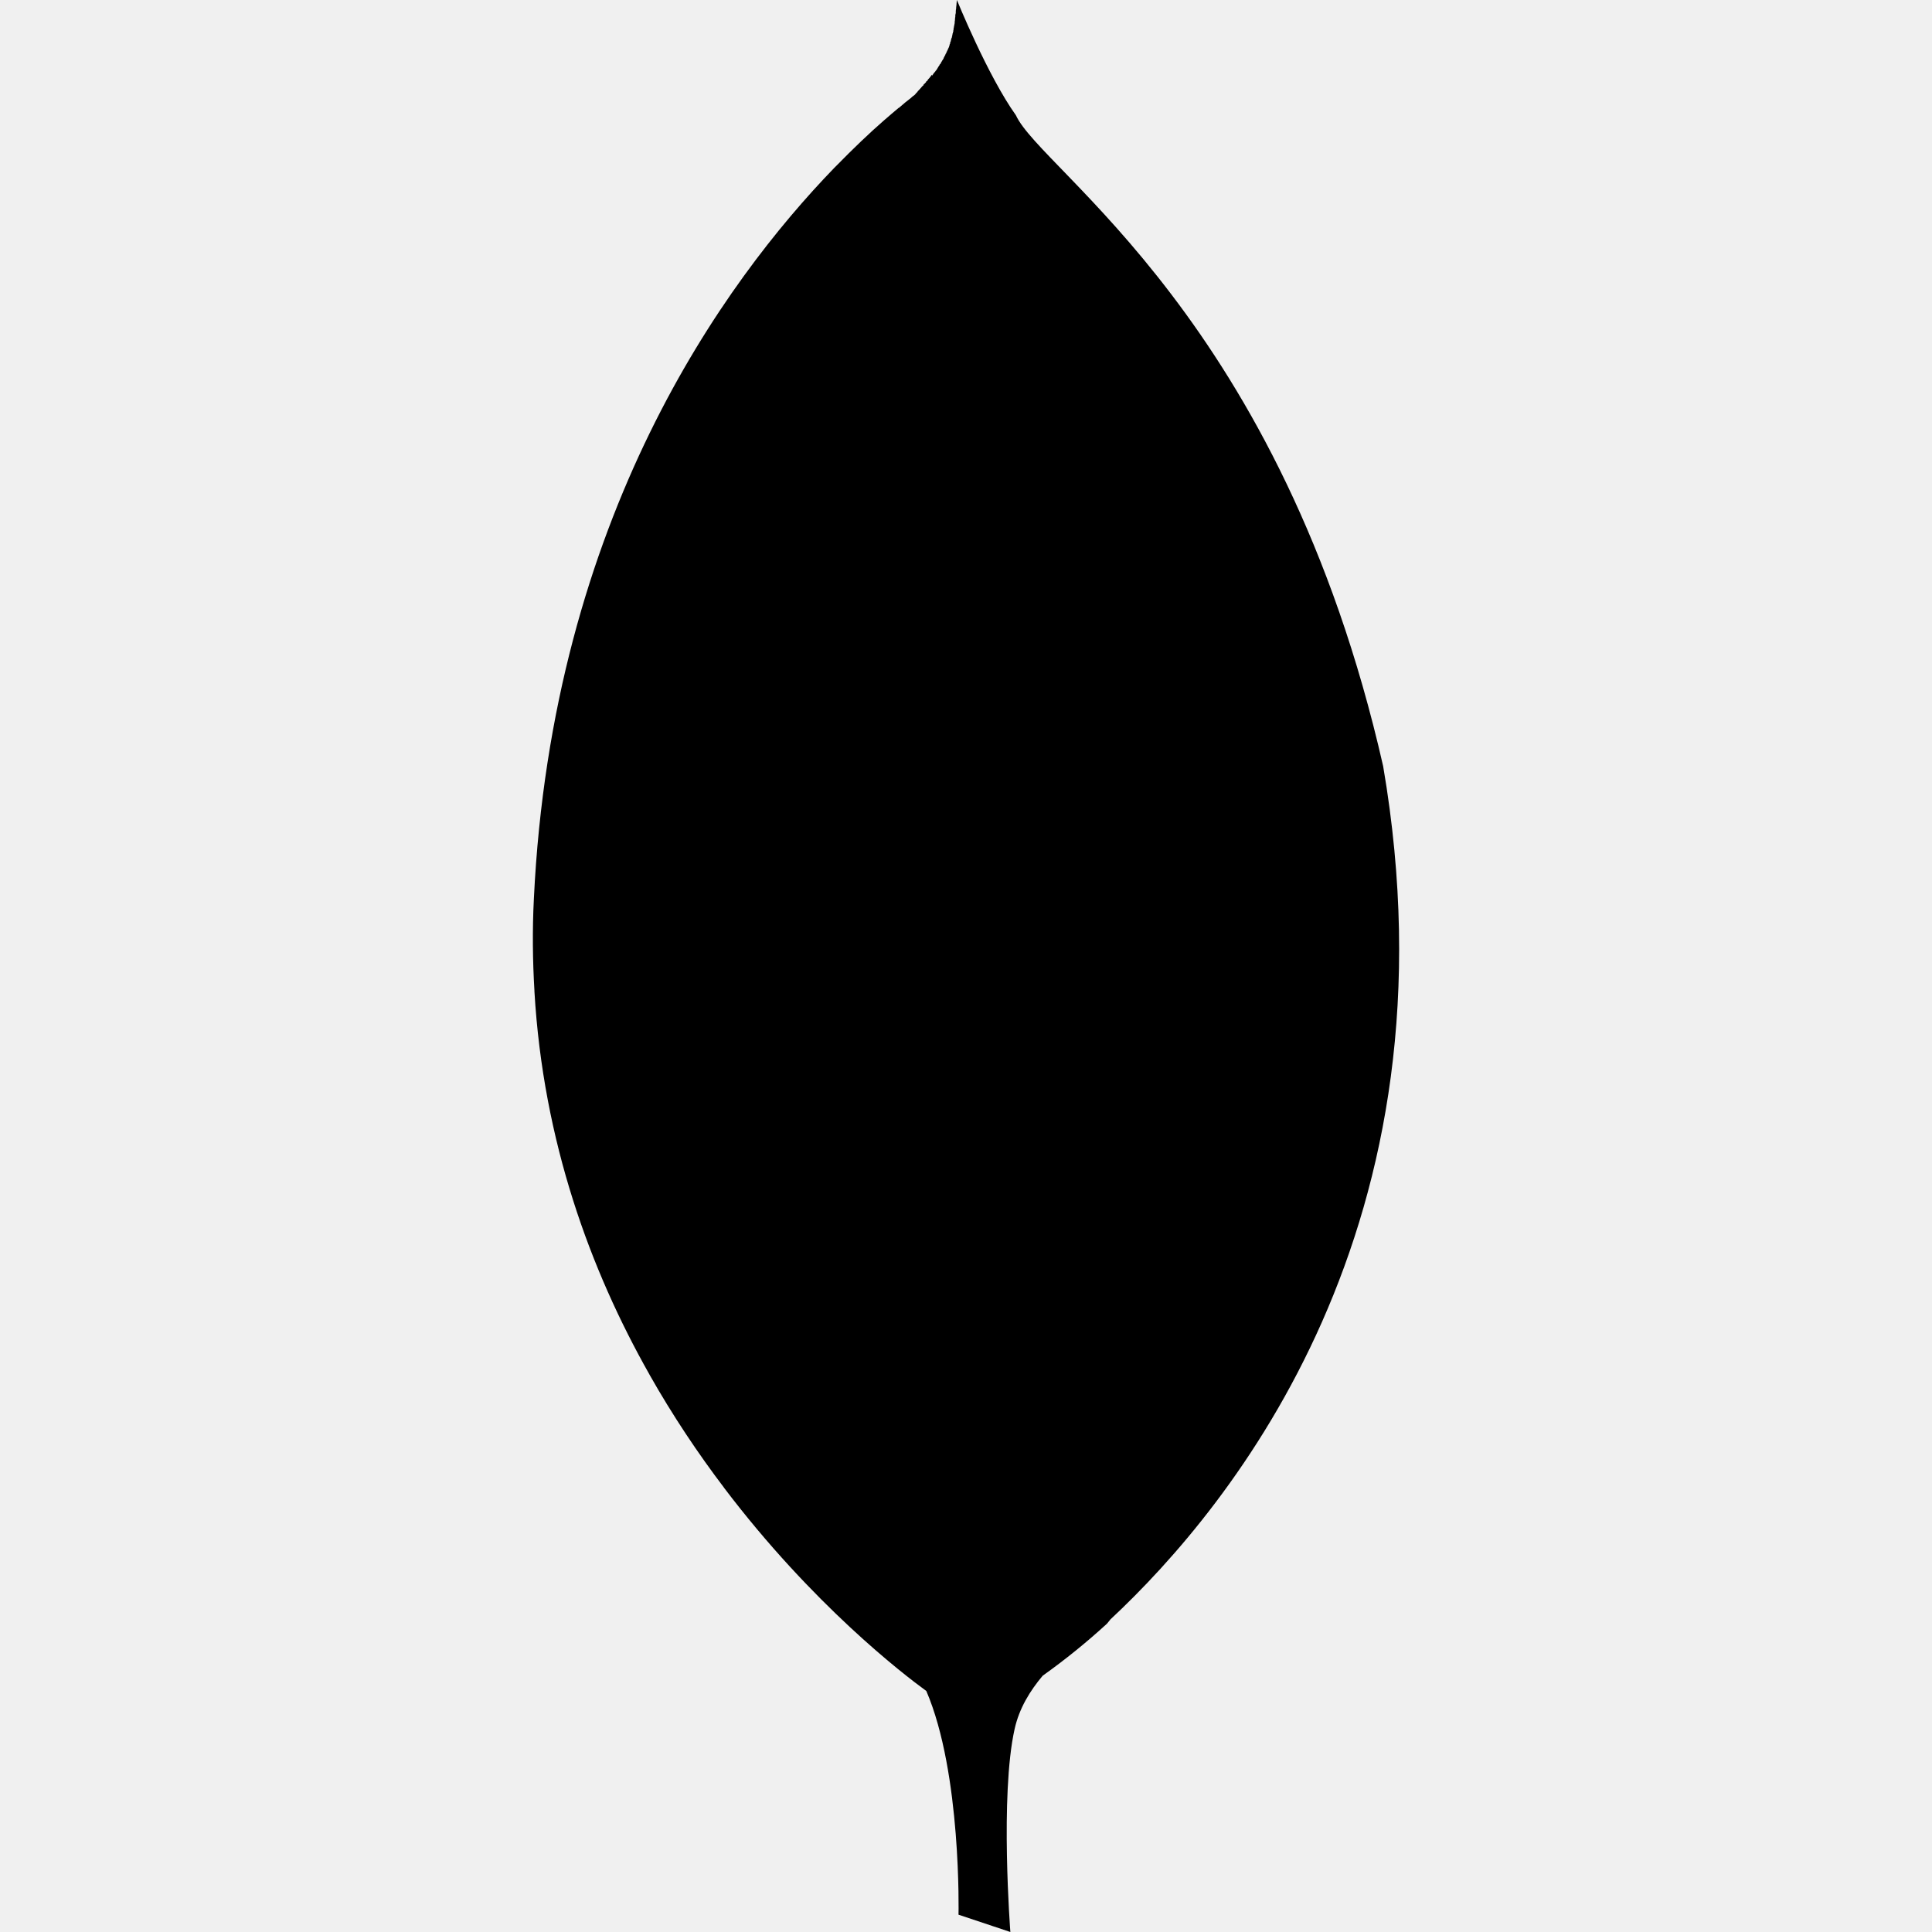
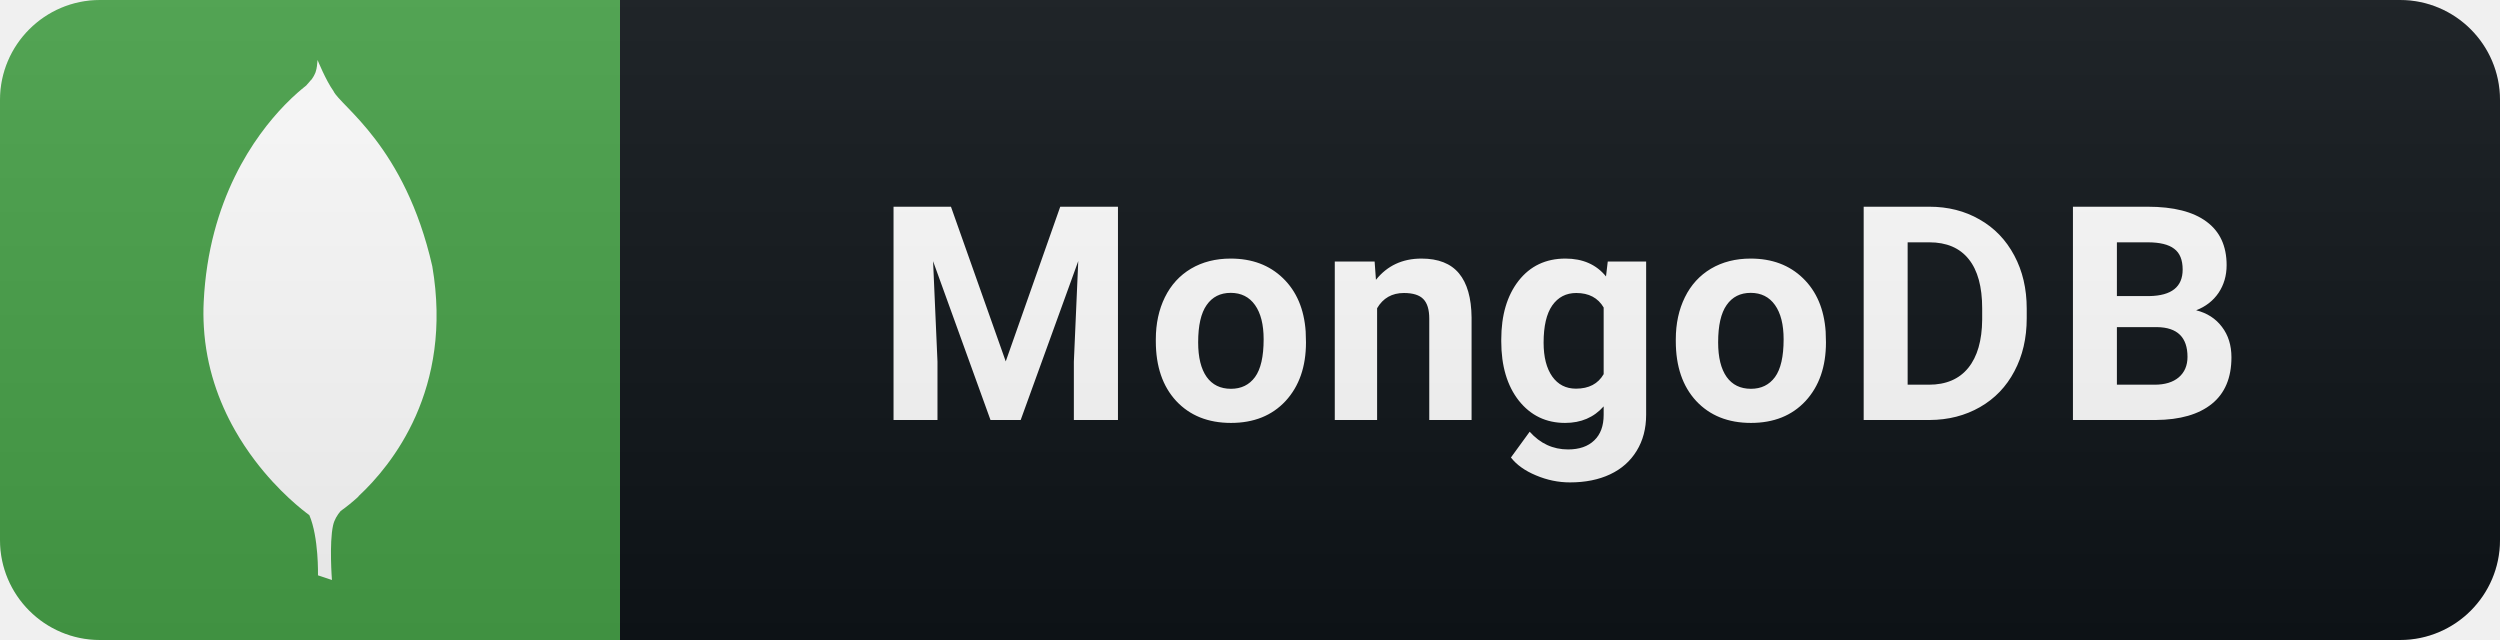
- <svg xmlns="http://www.w3.org/2000/svg" role="img" viewBox="0 0 24 24">
-   <path d="M17.182 9.518c-1.263-5.56-4.242-7.387-4.562-8.086C12.268.939 11.887 0 11.887 0l-.005.049v.013h-.001a.574.574 0 00-.004.039v.015h-.002l-.002.026v.026h-.003c-.001.008-.001.018-.003.025v.021h-.002c0 .007 0 .015-.002.021v.02h-.002l-.002.032v.002l-.01.05v.008h-.001l-.003.012v.017h-.003v.022h-.005v.018h-.005v.021h-.004v.019h-.004v.017h-.006v.014h-.004v.018h-.004v.014h-.005v.013h-.003v.015h-.004l-.001.004v.01h-.003l-.001.006v.006h-.002a.044.044 0 00-.002.01l-.01.021v.002a.03.03 0 00-.005.007v.008h-.004v.008h-.005v.008h-.003v.01h-.006v.014h-.004v.004h-.004v.008h-.004v.011h-.004v.008h-.006v.011h-.004v.008h-.005v.008h-.003v.01h-.005v.008h-.004v.006h-.004v.008h-.006V.76h-.004v.006h-.005v.008h-.004v.011h-.005v.004h-.003v.008h-.006v.004h-.004v.01h-.004v.004h-.004v.008h-.005v.006h-.003l-.002.004v.004h-.002l-.002.004v.001h-.001a.016.016 0 01-.004.007v.003h-.001l-.012.018v.001l-.01.01v.002l-.003.003v.003h-.002l-.003.003v.001h-.001l-.003.004v.004h-.003l-.002.002v.002h-.002c0 .002-.002.002-.002.003v.003h-.004l-.002.003V.92h-.003v.004h-.004V.93h-.004v.008h-.005V.93h-.005v.004h-.004V.94h-.005v.008h-.005v.004h-.004v.006h-.004v.004h-.004V.97h-.006v.004h-.004V.98h-.005v.004h-.004v.005h-.005v.01h-.002v.004h-.006v.005h-.004v.002h-.004v.004h-.005v.01h-.004v.004h-.005v.004h-.004v.006h-.005v.004h-.005v.004h-.004v.004h-.004v.01h-.004v.005h-.006v.004h-.004v.004h-.005v.006h-.004v.004h-.005v.007h-.004v.004h-.006V1.1h-.002v.004h-.004v.004h-.005v.004h-.004v.006h-.005v.004h-.003l-.001.002v.002h-.002l-.004.004-.004.003v.006h-.004v.005h-.004v.004h-.004v.004h-.003l-.003.003v.003h-.002l-.002.002v.003h-.002c-.005.006-.007.01-.014.016a.366.366 0 00-.051.042l-.022.017v.001h-.001a2.821 2.821 0 01-.05.039v.001l-.073.062V1.34h-.002c-.057.047-.117.1-.186.159V1.5h-.001c-.17.148-.37.338-.595.568l-.015.015-.004.004c-1.36 1.407-3.503 4.339-3.73 9.077-.02.392-.015.773.007 1.144v.009c.109 1.867.695 3.461 1.428 4.756v.001c.292.516.607.985.926 1.405v.001c1.102 1.455 2.227 2.317 2.514 2.526.44 1.023.4 2.779.4 2.779l.644.215s-.131-1.701.053-2.522c.057-.257.192-.476.349-.662a8.38 8.38 0 00.797-.645c.018-.019.028-.036.044-.054 1.52-1.418 4.362-4.91 3.388-10.599z" />
+ <svg xmlns="http://www.w3.org/2000/svg" width="125" height="32" viewBox="0 0 125 32" fill="none">
+   <path d="M120 0H31V32H120C122.761 32 125 29.761 125 27V5C125 2.239 122.761 0 120 0Z" fill="#0F1418" />
+   <path d="M31 0H5C2.239 0 0 2.239 0 5V27C0 29.761 2.239 32 5 32H31V0Z" fill="#47A248" />
+   <path d="M21.614 13.311C20.246 7.288 17.018 5.309 16.672 4.551C16.29 4.017 15.878 3 15.878 3L15.872 3.053V3.067H15.871C15.869 3.081 15.868 3.095 15.867 3.109V3.126H15.865L15.862 3.154V3.182H15.859C15.858 3.191 15.858 3.201 15.856 3.209V3.232H15.854C15.854 3.239 15.854 3.248 15.852 3.255V3.276H15.849L15.847 3.311V3.313L15.836 3.367V3.376H15.835L15.832 3.389V3.407H15.829V3.431H15.823V3.451H15.818V3.473H15.814V3.494H15.809V3.512H15.803V3.528H15.799V3.547H15.794V3.562H15.789V3.576H15.786V3.593H15.781L15.78 3.597V3.608H15.777L15.776 3.614V3.621H15.774C15.772 3.624 15.772 3.628 15.771 3.632L15.761 3.654V3.656C15.758 3.659 15.757 3.661 15.755 3.664V3.673H15.751V3.681H15.745V3.69H15.742V3.701H15.736V3.716H15.731V3.72H15.727V3.729H15.723V3.741H15.718V3.75H15.712V3.762H15.707V3.77H15.702V3.779H15.699V3.79H15.693V3.798H15.689V3.805H15.685V3.814H15.678V3.823H15.674V3.83H15.668V3.838H15.664V3.85H15.659V3.855H15.655V3.863H15.649V3.868H15.645V3.879H15.64V3.883H15.636V3.892H15.631V3.898H15.627L15.625 3.902V3.907H15.623L15.621 3.911V3.912H15.62C15.619 3.915 15.617 3.918 15.615 3.92V3.923H15.614L15.601 3.942V3.944L15.591 3.954V3.957L15.587 3.96V3.963H15.585L15.582 3.966V3.967H15.581L15.578 3.972V3.976H15.574L15.572 3.978V3.98H15.57C15.57 3.983 15.568 3.983 15.568 3.984V3.987H15.563L15.561 3.99V3.997H15.558V4.001H15.554V4.008H15.549V4.016H15.544V4.008H15.539V4.012H15.534V4.018H15.529V4.027H15.523V4.031H15.519V4.038H15.515V4.042H15.51V4.051H15.504V4.055H15.499V4.062H15.494V4.066H15.49V4.071H15.484V4.082H15.482V4.087H15.476V4.092H15.471V4.094H15.467V4.098H15.462V4.109H15.457V4.114H15.452V4.118H15.447V4.125H15.442V4.129H15.437V4.133H15.432V4.138H15.428V4.148H15.424V4.154H15.417V4.158H15.413V4.162H15.407V4.169H15.403V4.173H15.398V4.181H15.393V4.185H15.387V4.192H15.385V4.196H15.38V4.2H15.375V4.205H15.371V4.211H15.365V4.215H15.362L15.361 4.218V4.22H15.359L15.354 4.224L15.35 4.227V4.234H15.346V4.239H15.341V4.244H15.337V4.248H15.334L15.331 4.251V4.255H15.328L15.326 4.257V4.26H15.324C15.319 4.266 15.316 4.271 15.309 4.277C15.289 4.291 15.271 4.306 15.254 4.323L15.23 4.341V4.342H15.229C15.211 4.357 15.193 4.371 15.175 4.385V4.386L15.095 4.453V4.452H15.093C15.031 4.503 14.966 4.56 14.892 4.624V4.625H14.891C14.707 4.785 14.49 4.991 14.246 5.24L14.23 5.257L14.226 5.261C12.752 6.785 10.431 9.961 10.185 15.094C10.163 15.519 10.168 15.932 10.192 16.334V16.343C10.31 18.366 10.945 20.093 11.739 21.496V21.497C12.056 22.056 12.397 22.564 12.742 23.019V23.02C13.936 24.596 15.155 25.53 15.466 25.756C15.943 26.865 15.899 28.767 15.899 28.767L16.597 29C16.597 29 16.455 27.157 16.654 26.268C16.716 25.989 16.862 25.752 17.032 25.551C17.334 25.336 17.623 25.102 17.896 24.852C17.915 24.831 17.926 24.813 17.944 24.793C19.59 23.257 22.669 19.474 21.614 13.311V13.311Z" fill="white" />
+   <path d="M47.548 10.336L50.287 18.07L53.012 10.336H55.898V21H53.693V18.085L53.913 13.053L51.034 21H49.525L46.654 13.06L46.874 18.085V21H44.677V10.336H47.548ZM57.791 16.964C57.791 16.178 57.943 15.477 58.245 14.862C58.548 14.247 58.983 13.771 59.549 13.434C60.12 13.097 60.782 12.929 61.534 12.929C62.603 12.929 63.475 13.256 64.149 13.91C64.828 14.565 65.206 15.453 65.284 16.576L65.299 17.118C65.299 18.334 64.959 19.311 64.281 20.048C63.602 20.78 62.691 21.146 61.549 21.146C60.406 21.146 59.493 20.78 58.809 20.048C58.131 19.315 57.791 18.319 57.791 17.06V16.964ZM59.908 17.118C59.908 17.87 60.05 18.446 60.333 18.847C60.616 19.242 61.021 19.44 61.549 19.44C62.061 19.44 62.462 19.245 62.75 18.854C63.038 18.459 63.182 17.829 63.182 16.964C63.182 16.227 63.038 15.656 62.75 15.251C62.462 14.845 62.056 14.643 61.534 14.643C61.017 14.643 60.616 14.845 60.333 15.251C60.05 15.651 59.908 16.273 59.908 17.118ZM68.731 13.075L68.797 13.991C69.363 13.283 70.122 12.929 71.074 12.929C71.914 12.929 72.539 13.175 72.949 13.668C73.36 14.162 73.57 14.899 73.579 15.88V21H71.463V15.932C71.463 15.482 71.365 15.158 71.17 14.957C70.974 14.752 70.65 14.65 70.195 14.65C69.6 14.65 69.153 14.904 68.855 15.412V21H66.739V13.075H68.731ZM75.063 16.979C75.063 15.763 75.351 14.784 75.927 14.042C76.508 13.3 77.29 12.929 78.271 12.929C79.14 12.929 79.816 13.227 80.3 13.822L80.388 13.075H82.307V20.736C82.307 21.43 82.148 22.033 81.831 22.545C81.518 23.058 81.076 23.449 80.505 23.717C79.934 23.986 79.265 24.12 78.498 24.12C77.917 24.12 77.351 24.003 76.799 23.769C76.247 23.539 75.83 23.241 75.546 22.875L76.484 21.586C77.011 22.177 77.651 22.472 78.403 22.472C78.964 22.472 79.401 22.321 79.714 22.018C80.026 21.72 80.183 21.295 80.183 20.744V20.319C79.694 20.871 79.052 21.146 78.256 21.146C77.304 21.146 76.533 20.775 75.942 20.033C75.356 19.286 75.063 18.297 75.063 17.067V16.979ZM77.18 17.133C77.18 17.851 77.324 18.415 77.612 18.825C77.9 19.23 78.295 19.433 78.798 19.433C79.443 19.433 79.904 19.191 80.183 18.707V15.375C79.899 14.892 79.443 14.65 78.813 14.65C78.305 14.65 77.905 14.857 77.612 15.273C77.324 15.688 77.18 16.308 77.18 17.133ZM83.79 16.964C83.79 16.178 83.942 15.477 84.245 14.862C84.547 14.247 84.982 13.771 85.548 13.434C86.12 13.097 86.781 12.929 87.533 12.929C88.602 12.929 89.474 13.256 90.148 13.91C90.826 14.565 91.205 15.453 91.283 16.576L91.298 17.118C91.298 18.334 90.958 19.311 90.28 20.048C89.601 20.78 88.69 21.146 87.548 21.146C86.405 21.146 85.492 20.78 84.808 20.048C84.13 19.315 83.79 18.319 83.79 17.06V16.964ZM85.907 17.118C85.907 17.87 86.049 18.446 86.332 18.847C86.615 19.242 87.02 19.44 87.548 19.44C88.06 19.44 88.461 19.245 88.749 18.854C89.037 18.459 89.181 17.829 89.181 16.964C89.181 16.227 89.037 15.656 88.749 15.251C88.461 14.845 88.055 14.643 87.533 14.643C87.015 14.643 86.615 14.845 86.332 15.251C86.049 15.651 85.907 16.273 85.907 17.118ZM93.184 21V10.336H96.466C97.403 10.336 98.24 10.548 98.978 10.973C99.72 11.393 100.298 11.994 100.714 12.775C101.129 13.551 101.336 14.435 101.336 15.426V15.917C101.336 16.908 101.131 17.79 100.721 18.561C100.316 19.332 99.742 19.931 99 20.355C98.257 20.78 97.42 20.995 96.487 21H93.184ZM95.382 12.116V19.235H96.444C97.303 19.235 97.96 18.954 98.414 18.393C98.868 17.831 99.1 17.028 99.109 15.983V15.419C99.109 14.335 98.885 13.515 98.436 12.958C97.987 12.396 97.33 12.116 96.466 12.116H95.382ZM103.647 21V10.336H107.383C108.677 10.336 109.658 10.585 110.327 11.083C110.996 11.576 111.331 12.301 111.331 13.258C111.331 13.781 111.196 14.242 110.928 14.643C110.659 15.038 110.286 15.329 109.807 15.514C110.354 15.651 110.784 15.927 111.096 16.342C111.414 16.757 111.572 17.265 111.572 17.865C111.572 18.891 111.245 19.667 110.591 20.194C109.936 20.722 109.004 20.99 107.793 21H103.647ZM105.845 16.356V19.235H107.727C108.245 19.235 108.647 19.113 108.936 18.869C109.228 18.62 109.375 18.278 109.375 17.843C109.375 16.867 108.87 16.371 107.859 16.356H105.845ZM105.845 14.804H107.471C108.579 14.784 109.133 14.342 109.133 13.478C109.133 12.995 108.992 12.648 108.708 12.438C108.43 12.223 107.988 12.116 107.383 12.116H105.845V14.804Z" fill="white" />
+   <path d="M120 0H5C2.239 0 0 2.239 0 5V27C0 29.761 2.239 32 5 32H120C122.761 32 125 29.761 125 27V5C125 2.239 122.761 0 120 0Z" fill="url(#paint0_linear)" />
+   <defs>
+     <linearGradient id="paint0_linear" x1="0" y1="0" x2="0" y2="32" gradientUnits="userSpaceOnUse">
+       <stop stop-color="#BBBBBB" stop-opacity="0.1" />
+       <stop offset="1" stop-opacity="0.1" />
+     </linearGradient>
+   </defs>
</svg>
